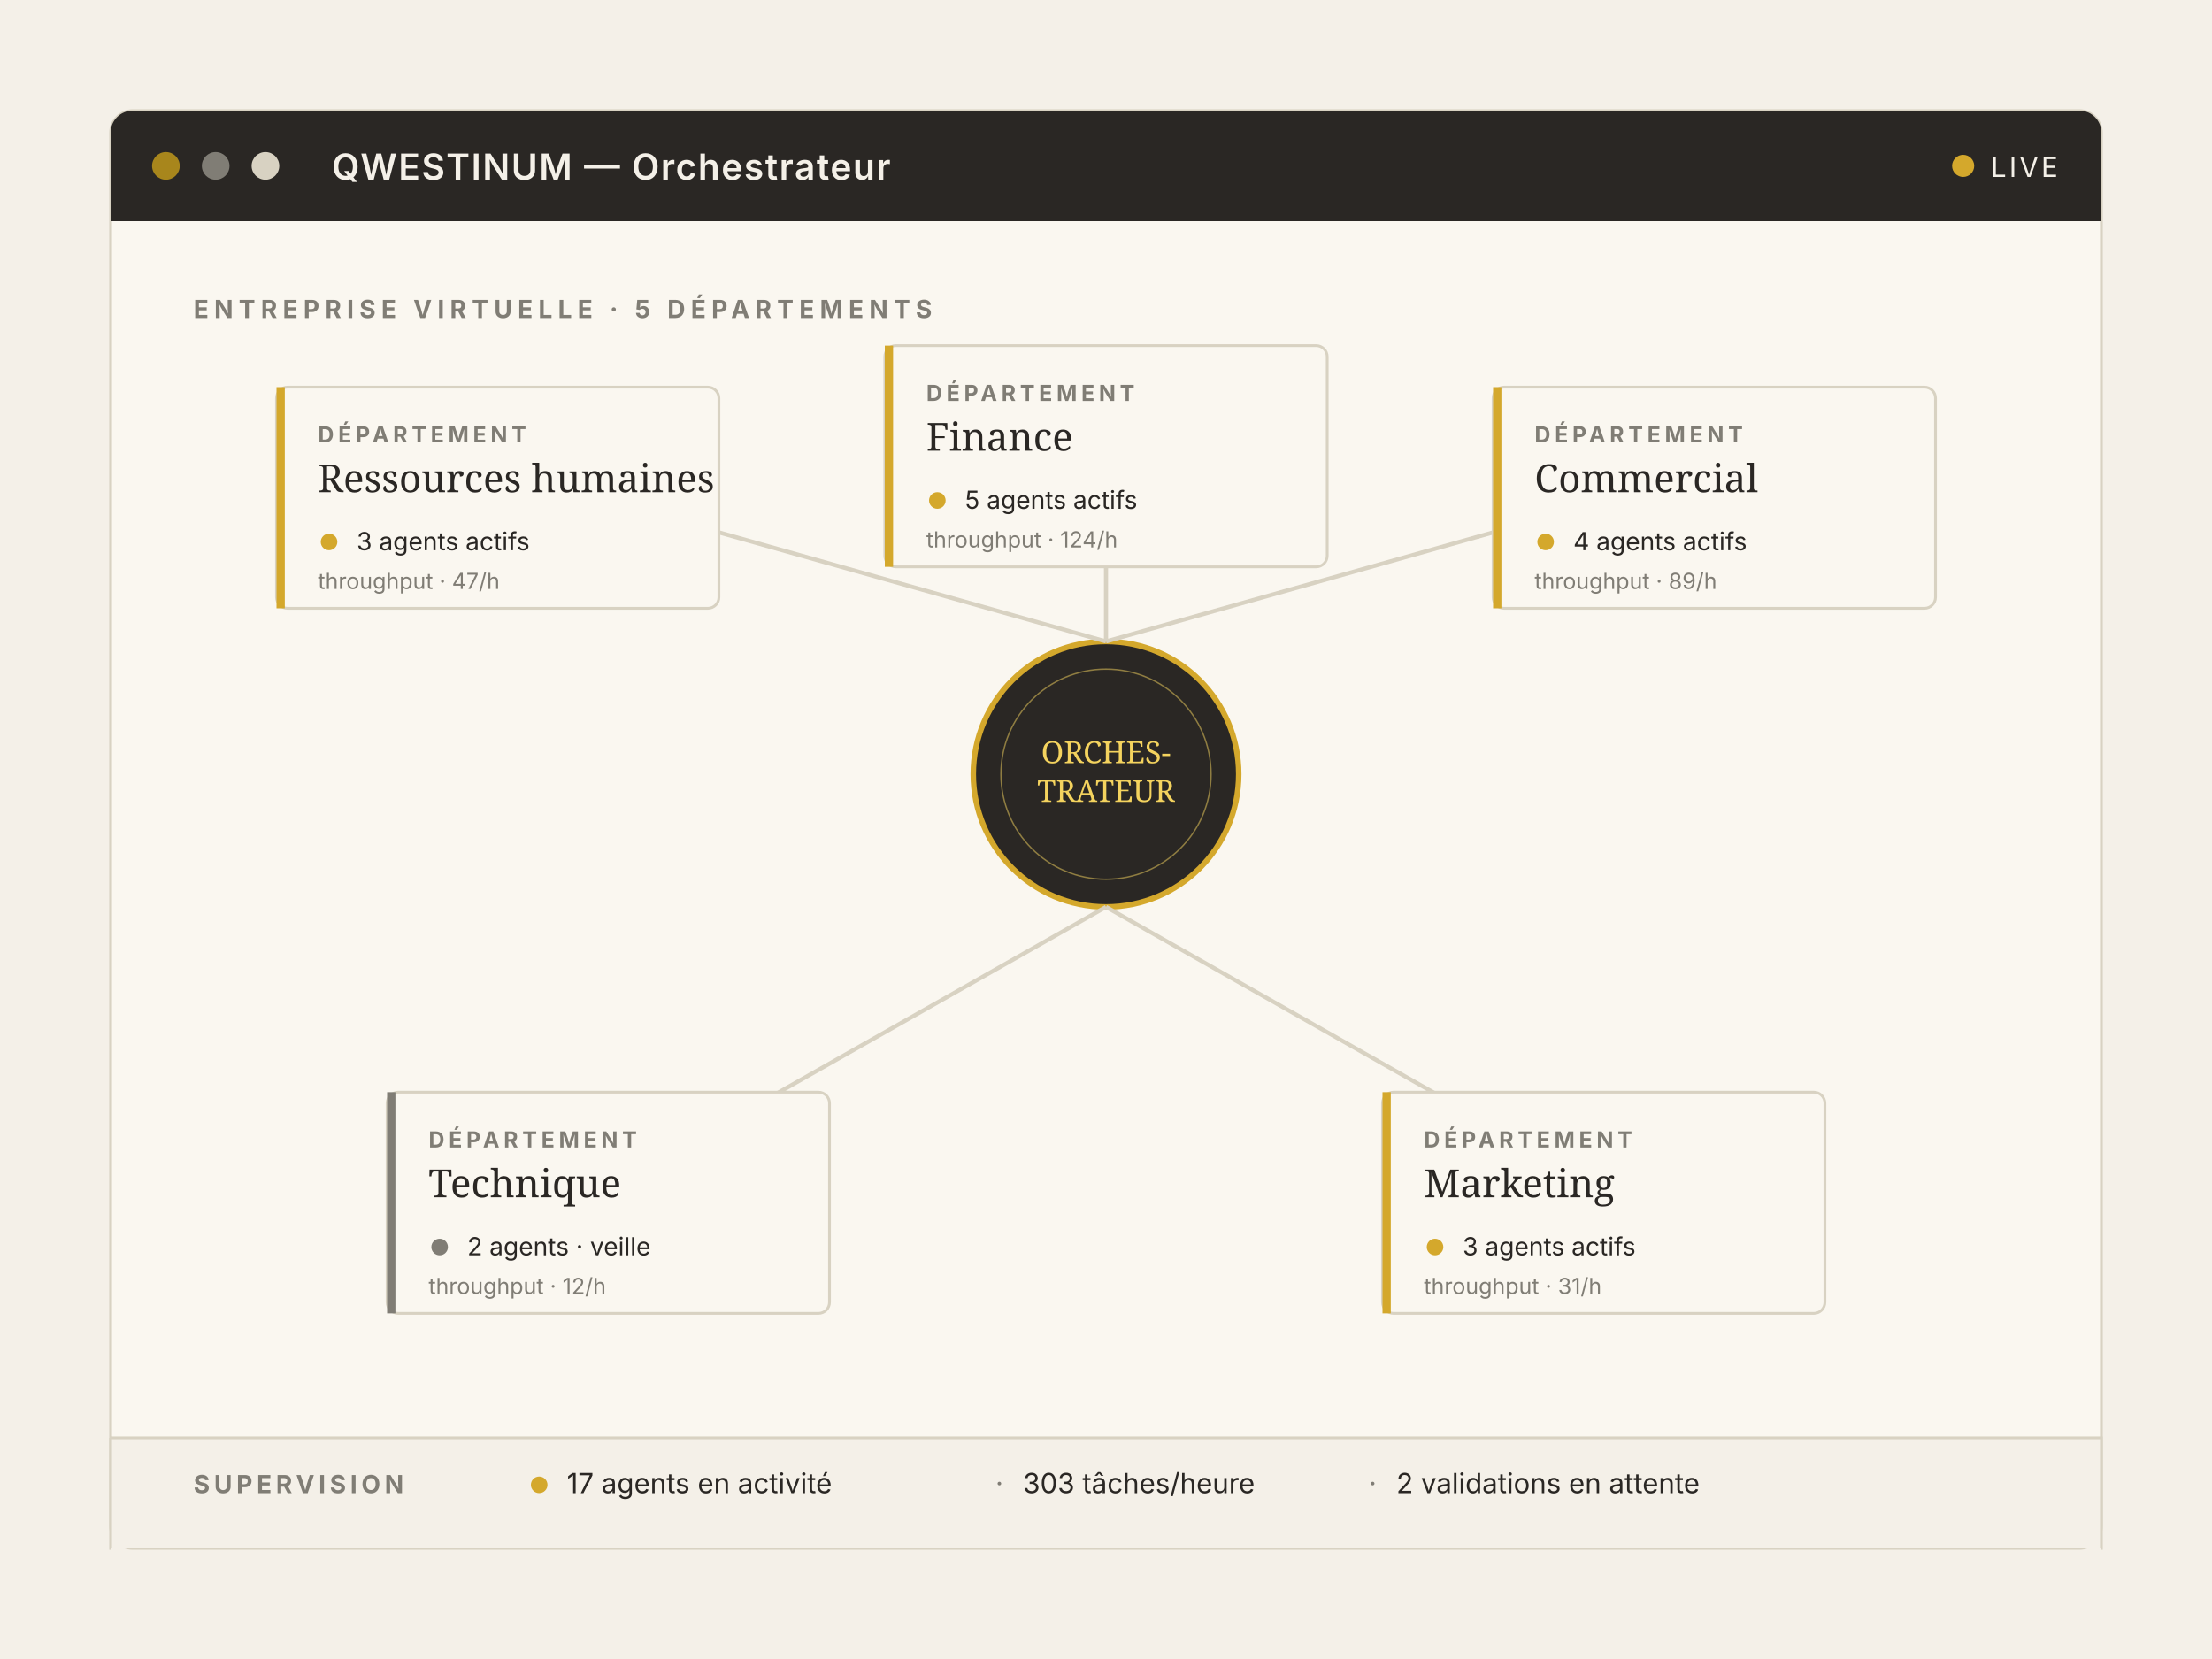
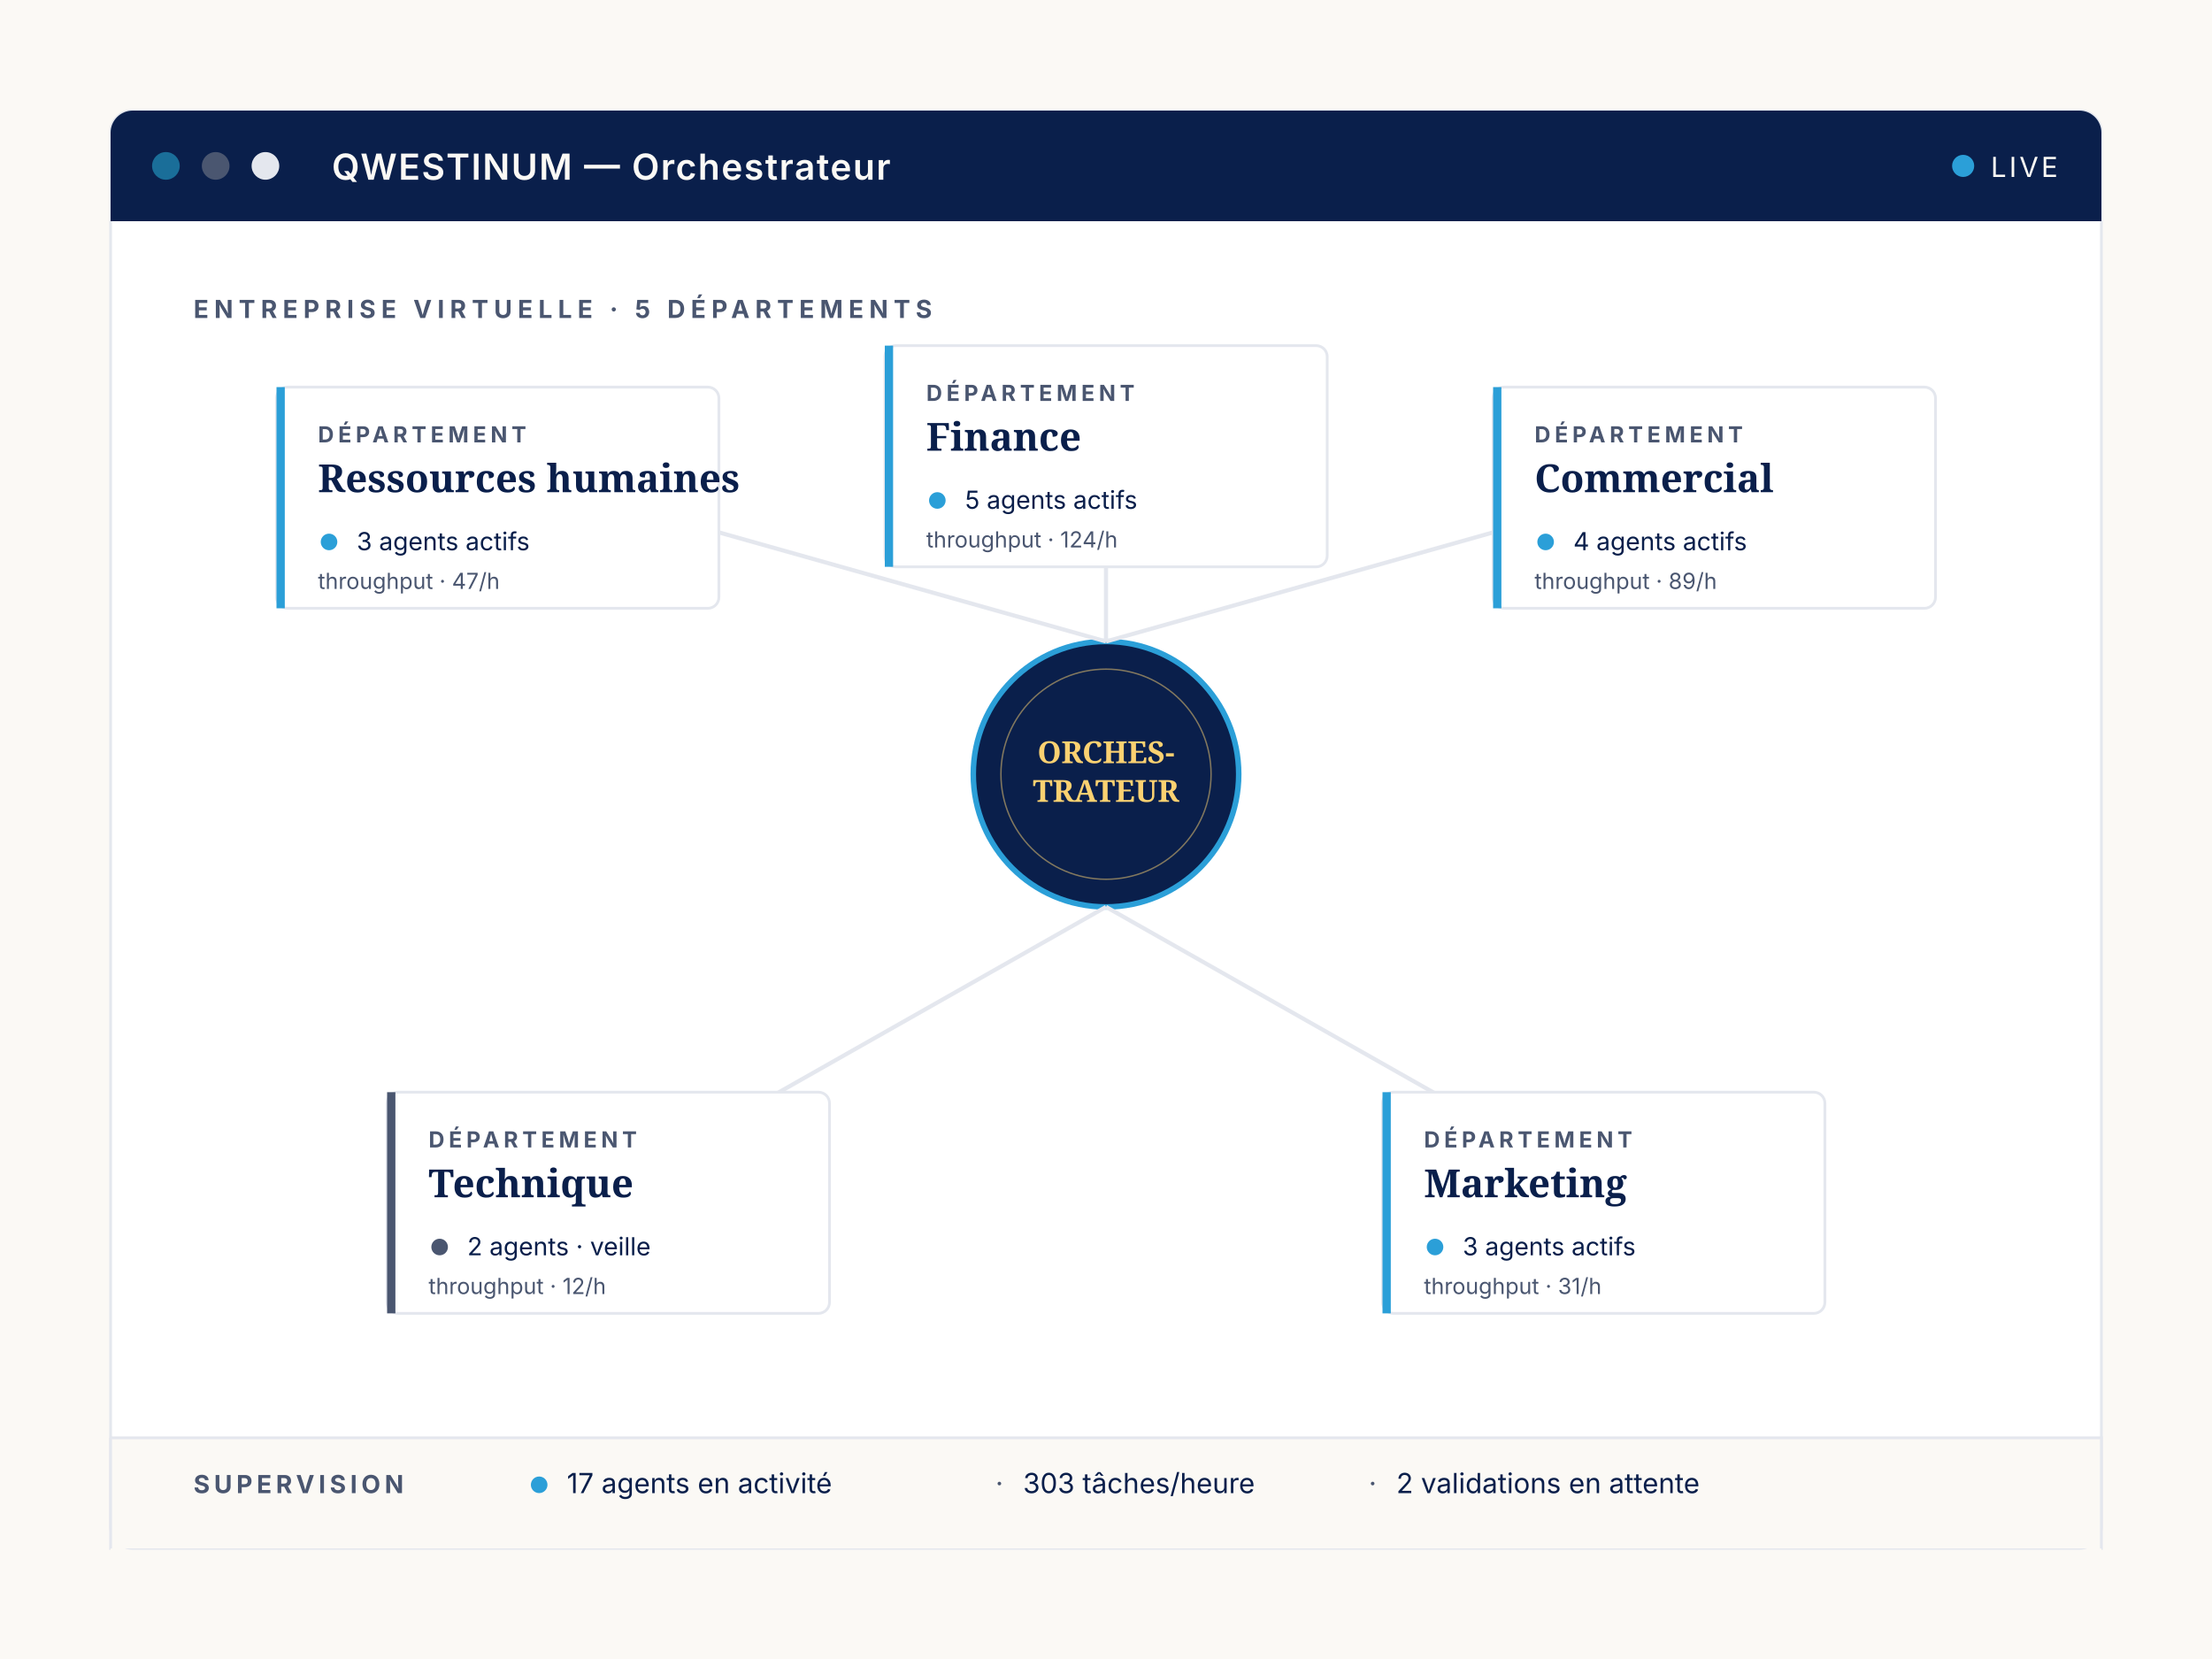
<svg xmlns="http://www.w3.org/2000/svg" viewBox="0 0 800 600" fill="none" role="img" aria-label="Orchestrateur multi-agents Qwestinum">
-   <rect width="800" height="600" fill="#F4F0E8" />
-   <rect x="40" y="40" width="720" height="520" rx="8" fill="#FAF7F0" stroke="#D8D2C2" stroke-width="1" />
-   <rect x="40" y="40" width="720" height="40" rx="8" fill="#2A2724" />
-   <rect x="40" y="72" width="720" height="8" fill="#2A2724" />
-   <circle cx="60" cy="60" r="5" fill="#A8861C" />
-   <circle cx="78" cy="60" r="5" fill="#807D75" />
-   <circle cx="96" cy="60" r="5" fill="#D8D2C2" />
-   <text x="120" y="65" font-family="Inter, sans-serif" font-size="13" font-weight="600" fill="#F4F0E8" letter-spacing="0.5">QWESTINUM — Orchestrateur</text>
-   <circle cx="710" cy="60" r="4" fill="#D4A82C" />
-   <text x="720" y="64" font-family="Inter, sans-serif" font-size="10" fill="#F4F0E8" letter-spacing="1">LIVE</text>
-   <text x="70" y="115" font-family="Inter, sans-serif" font-size="9" font-weight="700" fill="#807D75" letter-spacing="2">ENTREPRISE VIRTUELLE · 5 DÉPARTEMENTS</text>
+   <rect width="800" height="600" fill="#FBF9F5" />
+   <rect x="40" y="40" width="720" height="520" rx="8" fill="#FFFFFF" stroke="#E4E7EE" stroke-width="1" />
+   <rect x="40" y="40" width="720" height="40" rx="8" fill="#0A1F4B" />
+   <rect x="40" y="72" width="720" height="8" fill="#0A1F4B" />
+   <circle cx="60" cy="60" r="5" fill="#1A6E99" />
+   <circle cx="78" cy="60" r="5" fill="#4A5670" />
+   <circle cx="96" cy="60" r="5" fill="#E4E7EE" />
+   <text x="120" y="65" font-family="Inter, sans-serif" font-size="13" font-weight="600" fill="#FBF9F5" letter-spacing="0.5">QWESTINUM — Orchestrateur</text>
+   <circle cx="710" cy="60" r="4" fill="#2B9FD8" />
+   <text x="720" y="64" font-family="Inter, sans-serif" font-size="10" fill="#FBF9F5" letter-spacing="1">LIVE</text>
+   <text x="70" y="115" font-family="Inter, sans-serif" font-size="9" font-weight="700" fill="#4A5670" letter-spacing="2">ENTREPRISE VIRTUELLE · 5 DÉPARTEMENTS</text>
  <g>
-     <circle cx="400" cy="280" r="48" fill="#2A2724" />
-     <circle cx="400" cy="280" r="48" fill="none" stroke="#D4A82C" stroke-width="2" />
-     <circle cx="400" cy="280" r="38" fill="none" stroke="#F4D35E" stroke-width="0.5" opacity="0.5" />
-     <text x="400" y="276" font-family="Fraunces, serif" font-size="11" font-weight="500" fill="#F4D35E" text-anchor="middle">ORCHES-</text>
-     <text x="400" y="290" font-family="Fraunces, serif" font-size="11" font-weight="500" fill="#F4D35E" text-anchor="middle">TRATEUR</text>
+     <circle cx="400" cy="280" r="48" fill="#0A1F4B" />
+     <circle cx="400" cy="280" r="48" fill="none" stroke="#2B9FD8" stroke-width="2" />
+     <circle cx="400" cy="280" r="38" fill="none" stroke="#FBD171" stroke-width="0.5" opacity="0.5" />
+     <text x="400" y="276" font-family="Fraunces, serif" font-size="11" font-weight="700" fill="#FBD171" text-anchor="middle">ORCHES-</text>
+     <text x="400" y="290" font-family="Fraunces, serif" font-size="11" font-weight="700" fill="#FBD171" text-anchor="middle">TRATEUR</text>
  </g>
-   <line x1="400" y1="232" x2="180" y2="170" stroke="#D8D2C2" stroke-width="1.5" />
-   <line x1="400" y1="232" x2="400" y2="155" stroke="#D8D2C2" stroke-width="1.5" />
-   <line x1="400" y1="232" x2="620" y2="170" stroke="#D8D2C2" stroke-width="1.5" />
-   <line x1="400" y1="328" x2="220" y2="430" stroke="#D8D2C2" stroke-width="1.5" />
-   <line x1="400" y1="328" x2="580" y2="430" stroke="#D8D2C2" stroke-width="1.5" />
+   <line x1="400" y1="232" x2="180" y2="170" stroke="#E4E7EE" stroke-width="1.5" />
+   <line x1="400" y1="232" x2="400" y2="155" stroke="#E4E7EE" stroke-width="1.5" />
+   <line x1="400" y1="232" x2="620" y2="170" stroke="#E4E7EE" stroke-width="1.5" />
+   <line x1="400" y1="328" x2="220" y2="430" stroke="#E4E7EE" stroke-width="1.5" />
+   <line x1="400" y1="328" x2="580" y2="430" stroke="#E4E7EE" stroke-width="1.5" />
  <g>
-     <rect x="100" y="140" width="160" height="80" rx="4" fill="#FAF7F0" stroke="#D8D2C2" stroke-width="1" />
-     <rect x="100" y="140" width="3" height="80" fill="#D4A82C" />
-     <text x="115" y="160" font-family="Inter, sans-serif" font-size="8" font-weight="700" fill="#807D75" letter-spacing="1.5">DÉPARTEMENT</text>
-     <text x="115" y="178" font-family="Fraunces, serif" font-size="14" font-weight="500" fill="#2A2724">Ressources humaines</text>
+     <rect x="100" y="140" width="160" height="80" rx="4" fill="#FFFFFF" stroke="#E4E7EE" stroke-width="1" />
+     <rect x="100" y="140" width="3" height="80" fill="#2B9FD8" />
+     <text x="115" y="160" font-family="Inter, sans-serif" font-size="8" font-weight="700" fill="#4A5670" letter-spacing="1.5">DÉPARTEMENT</text>
+     <text x="115" y="178" font-family="Fraunces, serif" font-size="14" font-weight="700" fill="#0A1F4B">Ressources humaines</text>
    <g transform="translate(115, 192)">
-       <circle cx="4" cy="4" r="3" fill="#D4A82C" />
-       <text x="14" y="7" font-family="Inter, sans-serif" font-size="9" fill="#2A2724">3 agents actifs</text>
+       <circle cx="4" cy="4" r="3" fill="#2B9FD8" />
+       <text x="14" y="7" font-family="Inter, sans-serif" font-size="9" fill="#0A1F4B">3 agents actifs</text>
    </g>
-     <text x="115" y="213" font-family="Inter, sans-serif" font-size="8" fill="#807D75">throughput · 47/h</text>
+     <text x="115" y="213" font-family="Inter, sans-serif" font-size="8" fill="#4A5670">throughput · 47/h</text>
  </g>
  <g>
-     <rect x="320" y="125" width="160" height="80" rx="4" fill="#FAF7F0" stroke="#D8D2C2" stroke-width="1" />
-     <rect x="320" y="125" width="3" height="80" fill="#D4A82C" />
-     <text x="335" y="145" font-family="Inter, sans-serif" font-size="8" font-weight="700" fill="#807D75" letter-spacing="1.5">DÉPARTEMENT</text>
-     <text x="335" y="163" font-family="Fraunces, serif" font-size="14" font-weight="500" fill="#2A2724">Finance</text>
+     <rect x="320" y="125" width="160" height="80" rx="4" fill="#FFFFFF" stroke="#E4E7EE" stroke-width="1" />
+     <rect x="320" y="125" width="3" height="80" fill="#2B9FD8" />
+     <text x="335" y="145" font-family="Inter, sans-serif" font-size="8" font-weight="700" fill="#4A5670" letter-spacing="1.5">DÉPARTEMENT</text>
+     <text x="335" y="163" font-family="Fraunces, serif" font-size="14" font-weight="700" fill="#0A1F4B">Finance</text>
    <g transform="translate(335, 177)">
-       <circle cx="4" cy="4" r="3" fill="#D4A82C" />
-       <text x="14" y="7" font-family="Inter, sans-serif" font-size="9" fill="#2A2724">5 agents actifs</text>
+       <circle cx="4" cy="4" r="3" fill="#2B9FD8" />
+       <text x="14" y="7" font-family="Inter, sans-serif" font-size="9" fill="#0A1F4B">5 agents actifs</text>
    </g>
-     <text x="335" y="198" font-family="Inter, sans-serif" font-size="8" fill="#807D75">throughput · 124/h</text>
+     <text x="335" y="198" font-family="Inter, sans-serif" font-size="8" fill="#4A5670">throughput · 124/h</text>
  </g>
  <g>
-     <rect x="540" y="140" width="160" height="80" rx="4" fill="#FAF7F0" stroke="#D8D2C2" stroke-width="1" />
-     <rect x="540" y="140" width="3" height="80" fill="#D4A82C" />
-     <text x="555" y="160" font-family="Inter, sans-serif" font-size="8" font-weight="700" fill="#807D75" letter-spacing="1.5">DÉPARTEMENT</text>
-     <text x="555" y="178" font-family="Fraunces, serif" font-size="14" font-weight="500" fill="#2A2724">Commercial</text>
+     <rect x="540" y="140" width="160" height="80" rx="4" fill="#FFFFFF" stroke="#E4E7EE" stroke-width="1" />
+     <rect x="540" y="140" width="3" height="80" fill="#2B9FD8" />
+     <text x="555" y="160" font-family="Inter, sans-serif" font-size="8" font-weight="700" fill="#4A5670" letter-spacing="1.5">DÉPARTEMENT</text>
+     <text x="555" y="178" font-family="Fraunces, serif" font-size="14" font-weight="700" fill="#0A1F4B">Commercial</text>
    <g transform="translate(555, 192)">
-       <circle cx="4" cy="4" r="3" fill="#D4A82C" />
-       <text x="14" y="7" font-family="Inter, sans-serif" font-size="9" fill="#2A2724">4 agents actifs</text>
+       <circle cx="4" cy="4" r="3" fill="#2B9FD8" />
+       <text x="14" y="7" font-family="Inter, sans-serif" font-size="9" fill="#0A1F4B">4 agents actifs</text>
    </g>
-     <text x="555" y="213" font-family="Inter, sans-serif" font-size="8" fill="#807D75">throughput · 89/h</text>
+     <text x="555" y="213" font-family="Inter, sans-serif" font-size="8" fill="#4A5670">throughput · 89/h</text>
  </g>
  <g>
-     <rect x="140" y="395" width="160" height="80" rx="4" fill="#FAF7F0" stroke="#D8D2C2" stroke-width="1" />
-     <rect x="140" y="395" width="3" height="80" fill="#807D75" />
-     <text x="155" y="415" font-family="Inter, sans-serif" font-size="8" font-weight="700" fill="#807D75" letter-spacing="1.5">DÉPARTEMENT</text>
-     <text x="155" y="433" font-family="Fraunces, serif" font-size="14" font-weight="500" fill="#2A2724">Technique</text>
+     <rect x="140" y="395" width="160" height="80" rx="4" fill="#FFFFFF" stroke="#E4E7EE" stroke-width="1" />
+     <rect x="140" y="395" width="3" height="80" fill="#4A5670" />
+     <text x="155" y="415" font-family="Inter, sans-serif" font-size="8" font-weight="700" fill="#4A5670" letter-spacing="1.5">DÉPARTEMENT</text>
+     <text x="155" y="433" font-family="Fraunces, serif" font-size="14" font-weight="700" fill="#0A1F4B">Technique</text>
    <g transform="translate(155, 447)">
-       <circle cx="4" cy="4" r="3" fill="#807D75" />
-       <text x="14" y="7" font-family="Inter, sans-serif" font-size="9" fill="#2A2724">2 agents · veille</text>
+       <circle cx="4" cy="4" r="3" fill="#4A5670" />
+       <text x="14" y="7" font-family="Inter, sans-serif" font-size="9" fill="#0A1F4B">2 agents · veille</text>
    </g>
-     <text x="155" y="468" font-family="Inter, sans-serif" font-size="8" fill="#807D75">throughput · 12/h</text>
+     <text x="155" y="468" font-family="Inter, sans-serif" font-size="8" fill="#4A5670">throughput · 12/h</text>
  </g>
  <g>
-     <rect x="500" y="395" width="160" height="80" rx="4" fill="#FAF7F0" stroke="#D8D2C2" stroke-width="1" />
-     <rect x="500" y="395" width="3" height="80" fill="#D4A82C" />
-     <text x="515" y="415" font-family="Inter, sans-serif" font-size="8" font-weight="700" fill="#807D75" letter-spacing="1.5">DÉPARTEMENT</text>
-     <text x="515" y="433" font-family="Fraunces, serif" font-size="14" font-weight="500" fill="#2A2724">Marketing</text>
+     <rect x="500" y="395" width="160" height="80" rx="4" fill="#FFFFFF" stroke="#E4E7EE" stroke-width="1" />
+     <rect x="500" y="395" width="3" height="80" fill="#2B9FD8" />
+     <text x="515" y="415" font-family="Inter, sans-serif" font-size="8" font-weight="700" fill="#4A5670" letter-spacing="1.5">DÉPARTEMENT</text>
+     <text x="515" y="433" font-family="Fraunces, serif" font-size="14" font-weight="700" fill="#0A1F4B">Marketing</text>
    <g transform="translate(515, 447)">
-       <circle cx="4" cy="4" r="3" fill="#D4A82C" />
-       <text x="14" y="7" font-family="Inter, sans-serif" font-size="9" fill="#2A2724">3 agents actifs</text>
+       <circle cx="4" cy="4" r="3" fill="#2B9FD8" />
+       <text x="14" y="7" font-family="Inter, sans-serif" font-size="9" fill="#0A1F4B">3 agents actifs</text>
    </g>
-     <text x="515" y="468" font-family="Inter, sans-serif" font-size="8" fill="#807D75">throughput · 31/h</text>
+     <text x="515" y="468" font-family="Inter, sans-serif" font-size="8" fill="#4A5670">throughput · 31/h</text>
  </g>
-   <rect x="40" y="520" width="720" height="40" fill="#F4F0E8" stroke="#D8D2C2" stroke-width="1" stroke-dasharray="0,0,0,720,40,0" />
-   <line x1="40" y1="520" x2="760" y2="520" stroke="#D8D2C2" stroke-width="1" />
+   <rect x="40" y="520" width="720" height="40" fill="#FBF9F5" stroke="#E4E7EE" stroke-width="1" stroke-dasharray="0,0,0,720,40,0" />
+   <line x1="40" y1="520" x2="760" y2="520" stroke="#E4E7EE" stroke-width="1" />
  <g transform="translate(70, 540)">
-     <text font-family="Inter, sans-serif" font-size="9" font-weight="700" fill="#807D75" letter-spacing="1.5">SUPERVISION</text>
+     <text font-family="Inter, sans-serif" font-size="9" font-weight="700" fill="#4A5670" letter-spacing="1.5">SUPERVISION</text>
  </g>
  <g transform="translate(195, 540)">
-     <circle cx="0" cy="-3" r="3" fill="#D4A82C" />
-     <text x="10" font-family="Inter, sans-serif" font-size="10" fill="#2A2724">17 agents en activité</text>
+     <circle cx="0" cy="-3" r="3" fill="#2B9FD8" />
+     <text x="10" font-family="Inter, sans-serif" font-size="10" fill="#0A1F4B">17 agents en activité</text>
  </g>
  <g transform="translate(360, 540)">
-     <text font-family="Inter, sans-serif" font-size="10" fill="#807D75">·</text>
-     <text x="10" font-family="Inter, sans-serif" font-size="10" fill="#2A2724">303 tâches/heure</text>
+     <text font-family="Inter, sans-serif" font-size="10" fill="#4A5670">·</text>
+     <text x="10" font-family="Inter, sans-serif" font-size="10" fill="#0A1F4B">303 tâches/heure</text>
  </g>
  <g transform="translate(495, 540)">
-     <text font-family="Inter, sans-serif" font-size="10" fill="#807D75">·</text>
-     <text x="10" font-family="Inter, sans-serif" font-size="10" fill="#2A2724">2 validations en attente</text>
+     <text font-family="Inter, sans-serif" font-size="10" fill="#4A5670">·</text>
+     <text x="10" font-family="Inter, sans-serif" font-size="10" fill="#0A1F4B">2 validations en attente</text>
  </g>
</svg>
